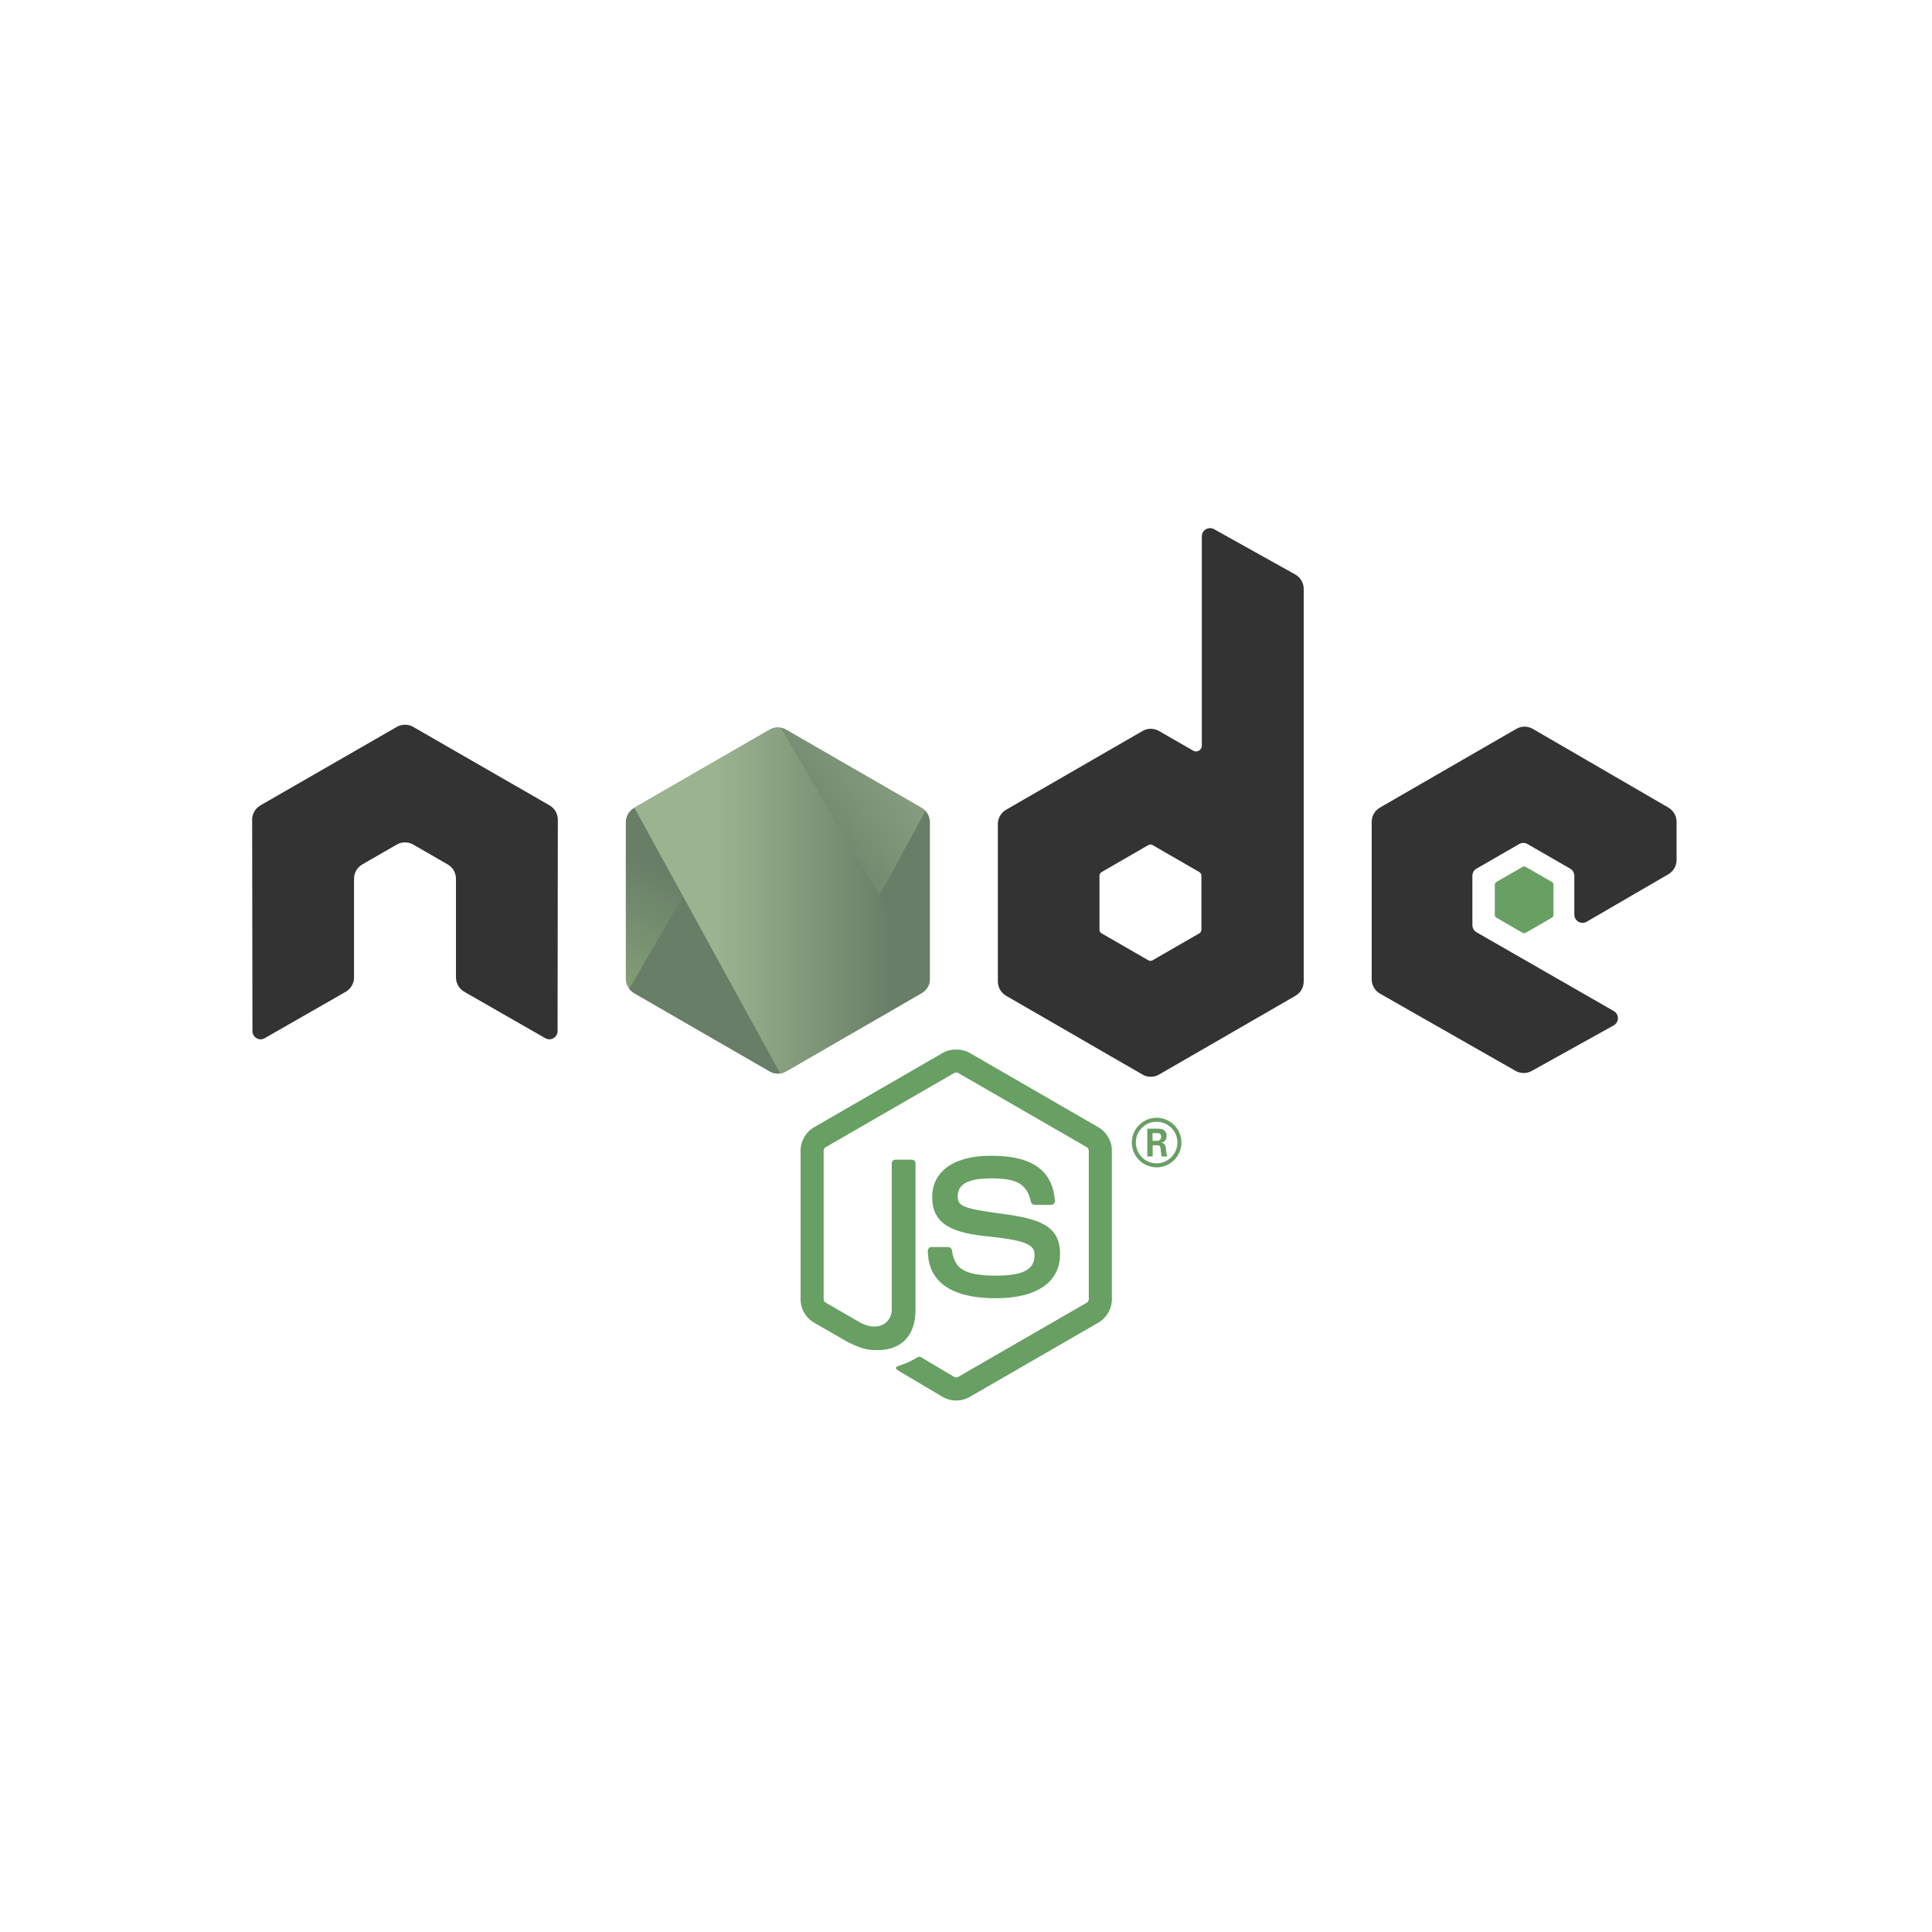
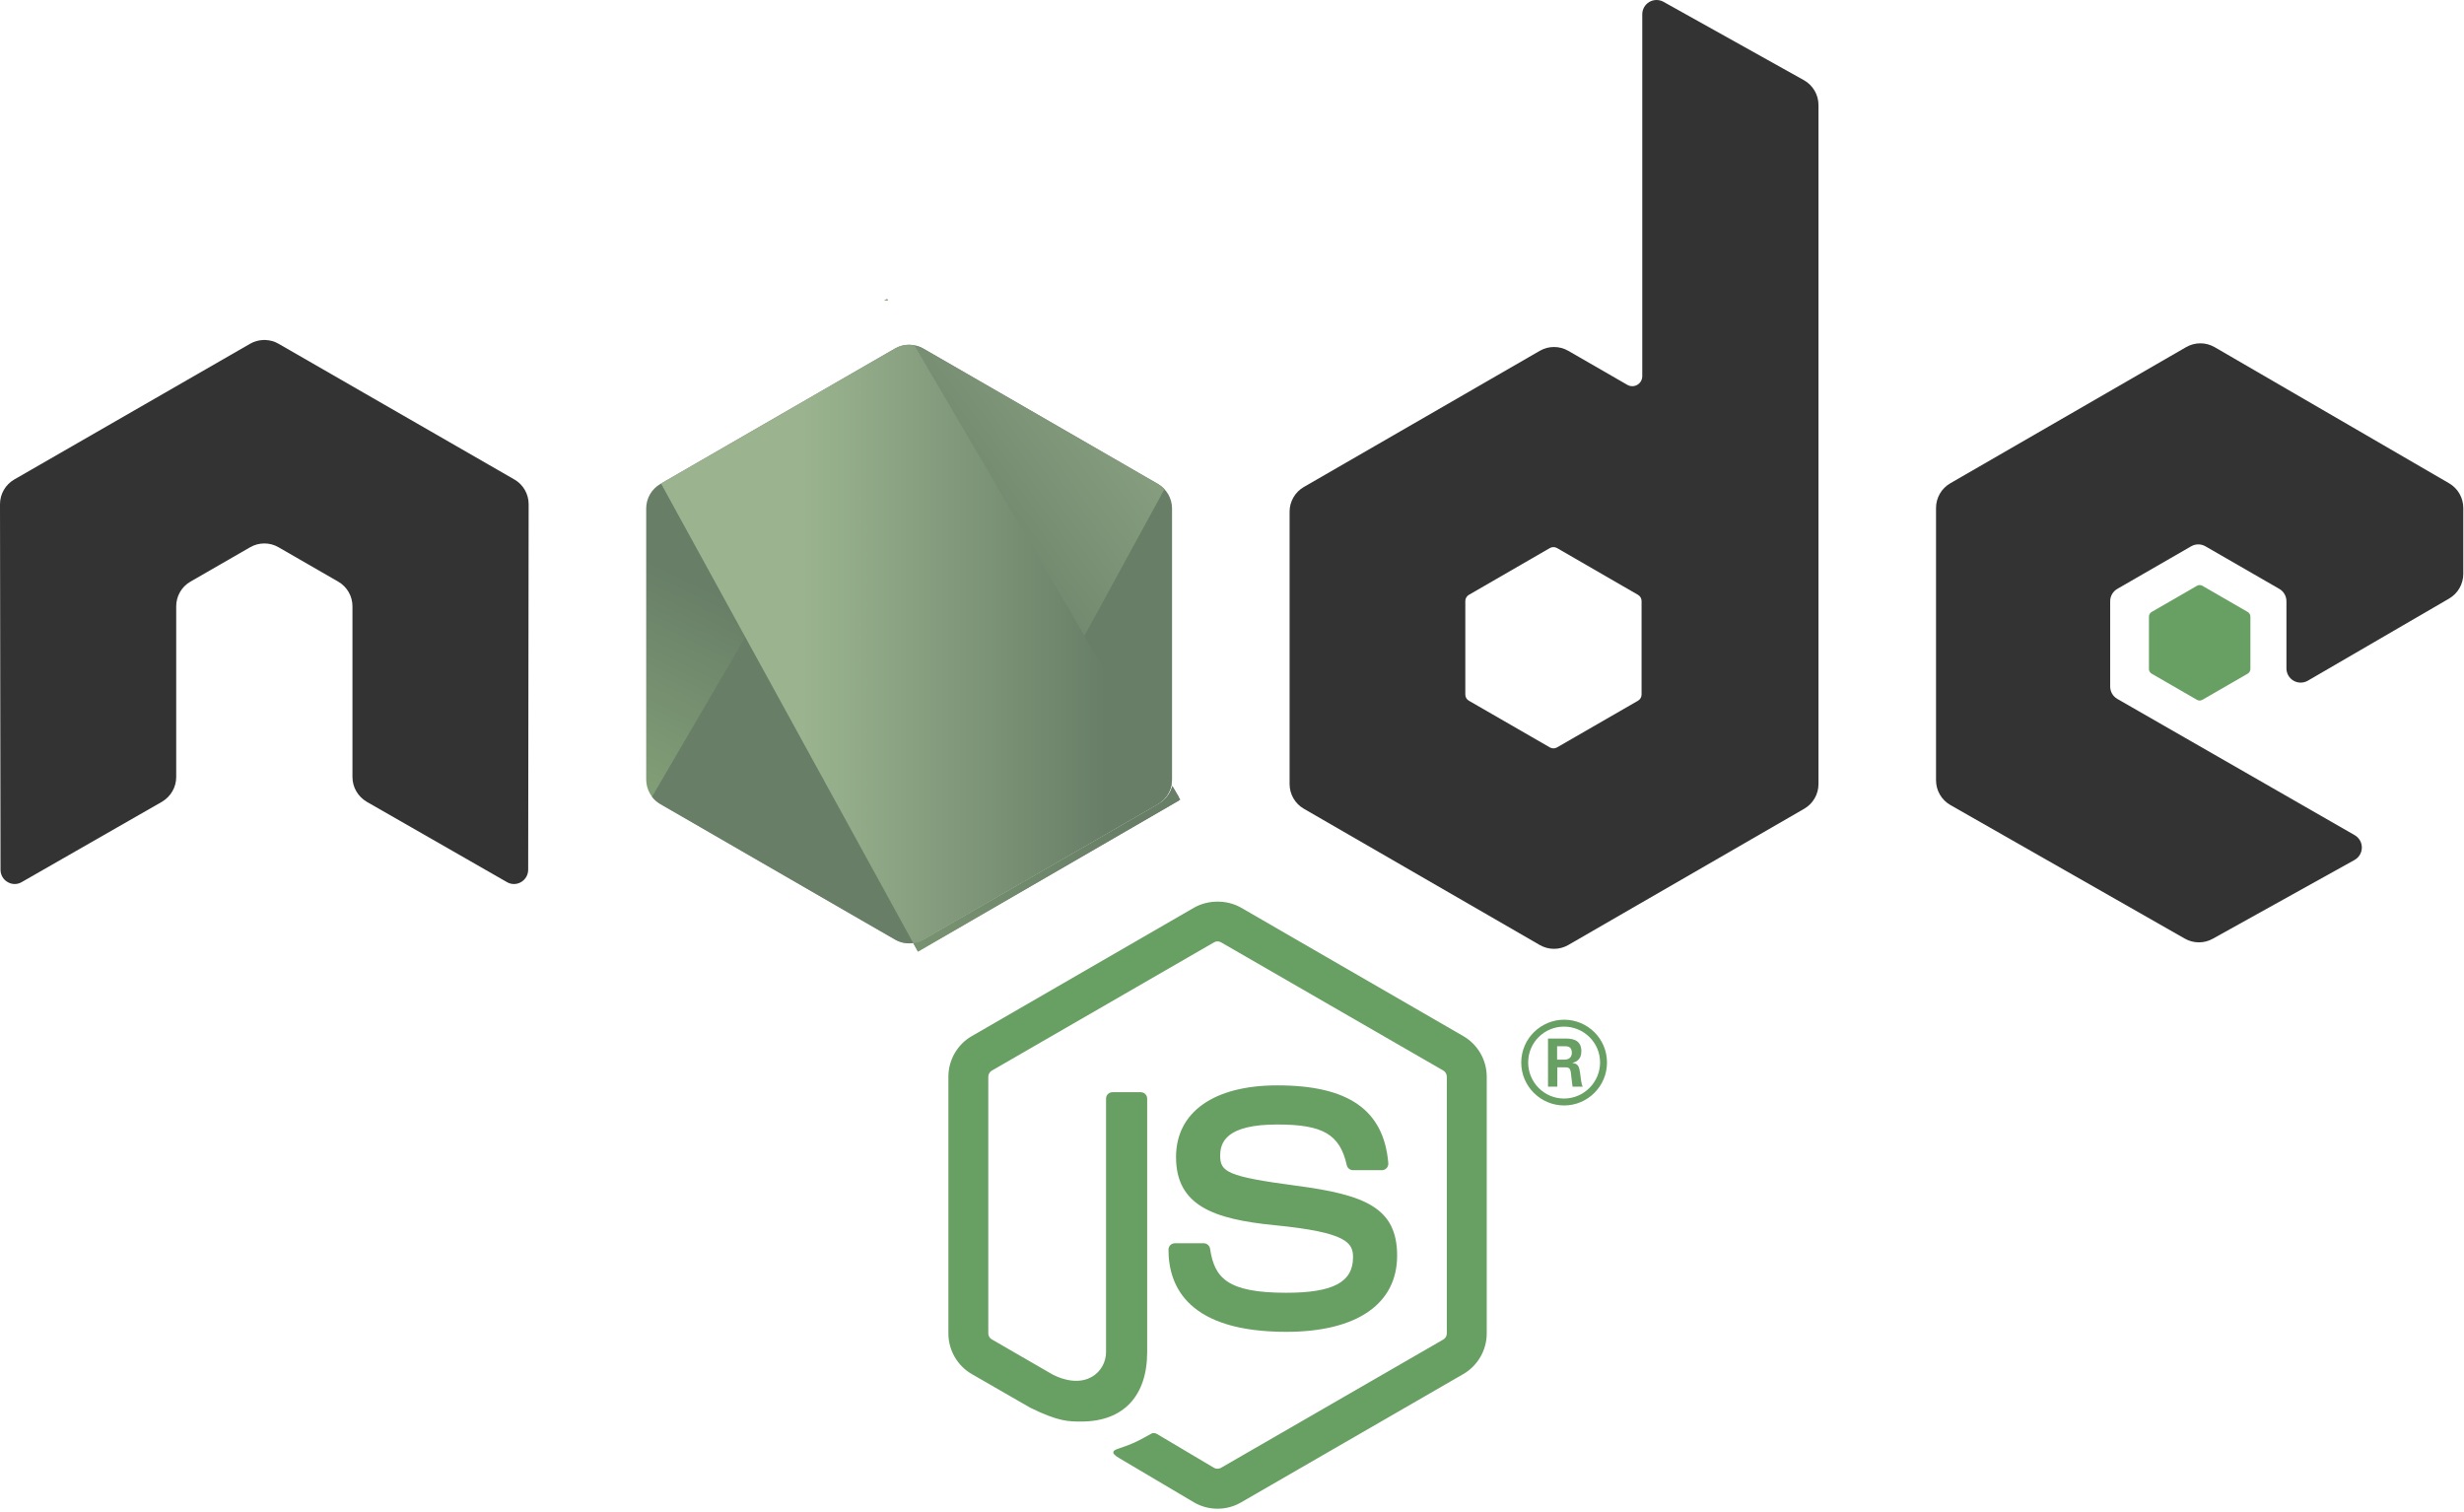
- <svg xmlns="http://www.w3.org/2000/svg" version="1.1" id="svg2" xml:space="preserve" width="800" height="800" viewBox="0 0 800 800">
-   <defs id="defs6">
-     <clipPath clipPathUnits="userSpaceOnUse" id="clipPath18">
-       <path d="M 0,600 H 600 V 0 H 0 Z" id="path16" />
-     </clipPath>
-     <linearGradient x1="0" y1="0" x2="1" y2="0" gradientUnits="userSpaceOnUse" gradientTransform="matrix(-38.06488,-77.65235,-77.65235,38.06488,258.7017,355.2854)" spreadMethod="pad" id="linearGradient66">
-       <stop style="stop-opacity:1;stop-color:#687e67" offset="0" id="stop60" />
-       <stop style="stop-opacity:1;stop-color:#687e67" offset="0.529" id="stop62" />
-       <stop style="stop-opacity:1;stop-color:#83a178" offset="1" id="stop64" />
+ <svg xmlns="http://www.w3.org/2000/svg" width="590" height="362" viewBox="0 0 590 362" fill="none">
+   <path d="M291.53 361.237C289.583 361.237 287.647 360.729 285.943 359.742L268.159 349.219C265.505 347.734 266.801 347.207 267.677 346.902C271.219 345.673 271.937 345.389 275.718 343.245C276.111 343.022 276.634 343.107 277.041 343.346L290.703 351.457C291.198 351.731 291.897 351.731 292.353 351.457L345.619 320.713C346.115 320.43 346.433 319.859 346.433 319.271V257.799C346.433 257.198 346.115 256.637 345.606 256.331L292.362 225.614C291.87 225.326 291.217 225.326 290.721 225.614L237.49 256.341C236.973 256.637 236.645 257.217 236.645 257.799V319.271C236.645 319.859 236.973 320.417 237.485 320.695L252.077 329.126C259.994 333.085 264.842 328.422 264.842 323.738V263.046C264.842 262.187 265.531 261.511 266.39 261.511H273.143C273.989 261.511 274.687 262.187 274.687 263.046V323.738C274.687 334.305 268.933 340.365 258.915 340.365C255.837 340.365 253.413 340.365 246.646 337.03L232.678 328.989C229.227 326.994 227.091 323.265 227.091 319.271V257.799C227.091 253.806 229.227 250.077 232.678 248.091L285.943 217.311C289.314 215.406 293.794 215.406 297.138 217.311L350.401 248.091C353.85 250.086 355.995 253.806 355.995 257.799V319.271C355.995 323.265 353.85 326.981 350.401 328.989L297.138 359.742C295.435 360.729 293.503 361.237 291.53 361.237Z" fill="#689F63" />
+   <path d="M307.983 318.886C284.674 318.886 279.791 308.188 279.791 299.213C279.791 298.36 280.477 297.678 281.33 297.678H288.217C288.986 297.678 289.627 298.232 289.747 298.982C290.787 305.993 293.887 309.532 307.983 309.532C319.205 309.532 323.982 306.993 323.982 301.04C323.982 297.608 322.627 295.06 305.189 293.352C290.614 291.91 281.599 288.69 281.599 277.032C281.599 266.284 290.658 259.874 305.847 259.874C322.911 259.874 331.355 265.797 332.425 278.504C332.465 278.942 332.31 279.362 332.018 279.689C331.726 279.994 331.319 280.181 330.89 280.181H323.977C323.261 280.181 322.627 279.672 322.482 278.977C320.823 271.6 316.79 269.242 305.847 269.242C293.595 269.242 292.171 273.51 292.171 276.709C292.171 280.584 293.851 281.71 310.394 283.9C326.763 286.064 334.539 289.128 334.539 300.633C334.539 312.238 324.862 318.886 307.983 318.886Z" fill="#689F63" />
+   <path d="M372.844 253.711H374.635C376.099 253.711 376.373 252.68 376.373 252.083C376.373 250.506 375.285 250.506 374.688 250.506H372.844V253.711ZM370.668 248.659H374.635C375.993 248.659 378.656 248.659 378.656 251.703C378.656 253.822 377.297 254.255 376.48 254.527C378.059 254.635 378.165 255.668 378.381 257.134C378.492 258.056 378.656 259.634 378.979 260.175H376.537C376.48 259.634 376.099 256.699 376.099 256.538C375.94 255.884 375.719 255.56 374.905 255.56H372.897V260.175H370.668V248.659ZM365.917 254.39C365.917 259.171 369.775 263.028 374.499 263.028C379.28 263.028 383.136 259.09 383.136 254.39C383.136 249.611 379.227 245.808 374.499 245.808C369.828 245.808 365.917 249.555 365.917 254.39V254.39ZM384.791 254.419C384.791 260.067 380.172 264.684 374.525 264.684C368.929 264.684 364.259 260.122 364.259 254.419C364.259 248.607 369.04 244.151 374.525 244.151C380.067 244.151 384.791 248.607 384.791 254.419" fill="#689F63" />
+   <path fill-rule="evenodd" clip-rule="evenodd" d="M126.583 120.734C126.583 118.279 125.291 116.023 123.172 114.807L66.699 82.307C65.744 81.744 64.673 81.452 63.591 81.408H63.007C61.927 81.452 60.857 81.744 59.888 82.307L3.415 114.807C1.309 116.023 0 118.279 0 120.734L0.124 208.247C0.124 209.464 0.756 210.596 1.827 211.194C2.875 211.822 4.171 211.822 5.215 211.194L38.777 191.975C40.9 190.715 42.192 188.49 42.192 186.056V145.171C42.192 142.734 43.483 140.478 45.597 139.266L59.888 131.035C60.953 130.42 62.117 130.119 63.307 130.119C64.471 130.119 65.664 130.42 66.699 131.035L80.985 139.266C83.1 140.478 84.396 142.734 84.396 145.171V186.056C84.396 188.49 85.705 190.728 87.815 191.975L121.368 211.194C122.42 211.822 123.735 211.822 124.777 211.194C125.817 210.596 126.472 209.464 126.472 208.247L126.583 120.734Z" fill="#333333" />
+   <path fill-rule="evenodd" clip-rule="evenodd" d="M393.071 166.302C393.071 166.91 392.746 167.474 392.218 167.776L372.821 178.958C372.294 179.26 371.645 179.26 371.118 178.958L351.721 167.776C351.191 167.474 350.867 166.91 350.867 166.302V143.903C350.867 143.295 351.191 142.731 351.719 142.426L371.115 131.223C371.645 130.918 372.294 130.918 372.823 131.223L392.219 142.426C392.746 142.731 393.071 143.295 393.071 143.903V166.302ZM398.313 0.431C397.255 -0.156 395.966 -0.144 394.922 0.47C393.881 1.082 393.239 2.202 393.239 3.411V90.078C393.239 90.93 392.783 91.719 392.047 92.145C391.309 92.572 390.398 92.572 389.659 92.145L375.514 83.996C373.405 82.779 370.809 82.781 368.698 83.998L312.203 116.602C310.091 117.82 308.791 120.072 308.791 122.51V187.731C308.791 190.168 310.091 192.419 312.201 193.64L368.694 226.268C370.806 227.487 373.406 227.487 375.518 226.268L432.021 193.64C434.13 192.419 435.431 190.168 435.431 187.731V25.149C435.431 22.677 434.093 20.398 431.933 19.192L398.313 0.431Z" fill="#333333" />
+   <path fill-rule="evenodd" clip-rule="evenodd" d="M586.434 143.317C588.535 142.097 589.828 139.849 589.828 137.419V121.613C589.828 119.183 588.535 116.933 586.431 115.713L530.299 83.123C528.187 81.895 525.58 81.893 523.463 83.113L466.988 115.717C464.878 116.936 463.578 119.187 463.578 121.624V186.828C463.578 189.281 464.894 191.544 467.023 192.756L523.147 224.736C525.216 225.917 527.754 225.931 529.836 224.773L563.783 205.905C564.86 205.305 565.531 204.176 565.538 202.947C565.546 201.716 564.891 200.577 563.826 199.965L506.992 167.345C505.931 166.737 505.278 165.607 505.278 164.387V143.952C505.278 142.733 505.928 141.605 506.986 140.997L524.674 130.8C525.726 130.192 527.026 130.192 528.079 130.8L545.775 140.997C546.832 141.605 547.482 142.733 547.482 143.952V160.029C547.482 161.251 548.135 162.379 549.192 162.987C550.25 163.597 551.552 163.592 552.607 162.98L586.434 143.317Z" fill="#333333" />
+   <path fill-rule="evenodd" clip-rule="evenodd" d="M526.049 140.263C526.454 140.029 526.953 140.029 527.358 140.263L538.198 146.517C538.603 146.751 538.853 147.183 538.853 147.651V160.169C538.853 160.638 538.603 161.069 538.198 161.303L527.358 167.558C526.953 167.793 526.454 167.793 526.049 167.558L515.217 161.303C514.811 161.069 514.562 160.638 514.562 160.169V147.651C514.562 147.183 514.811 146.751 515.217 146.517L526.049 140.263Z" fill="#689F63" />
+   <path d="M214.302 83.453L158.123 115.873C156.022 117.085 154.73 119.324 154.73 121.749V186.637C154.73 189.061 156.022 191.3 158.122 192.515L214.299 224.96C216.4 226.172 218.987 226.172 221.087 224.96L277.252 192.515C279.351 191.3 280.643 189.061 280.643 186.637V121.747C280.643 119.324 279.351 117.085 277.25 115.873L221.086 83.453C220.036 82.848 218.864 82.544 217.694 82.544C216.522 82.544 215.351 82.848 214.302 83.453" fill="url(#paint0_linear)" />
+   <path d="M156.126 190.759C156.66 191.459 157.334 192.059 158.122 192.515L206.312 220.347L214.335 224.96C215.535 225.652 216.904 225.945 218.25 225.847C218.699 225.809 219.147 225.727 219.584 225.6L278.824 117.124C278.371 116.637 277.843 116.215 277.25 115.873L240.466 94.64L221.027 83.453C220.471 83.133 219.875 82.903 219.263 82.752L156.126 190.759Z" fill="url(#paint1_linear)" />
+   <path d="M212.428 71.536L211.655 71.977H212.687L212.428 71.536Z" fill="url(#paint2_linear)" />
+   <path d="M217.012 82.58C216.072 82.673 215.148 82.965 214.302 83.453L158.283 115.78L218.674 225.797C219.511 225.676 220.331 225.396 221.087 224.96L277.252 192.515C278.987 191.511 280.171 189.807 280.53 187.879L218.959 82.692C218.504 82.601 218.042 82.556 217.579 82.556C217.39 82.556 217.2 82.564 217.012 82.58" fill="url(#paint3_linear)" />
+   <path d="M282.631 191.471L282.259 190.835V191.687L282.631 191.471Z" fill="url(#paint4_linear)" />
+   <path d="M277.394 192.515L221.158 224.959C220.384 225.405 219.54 225.685 218.676 225.803L219.796 227.843L282.259 191.687V190.835L280.715 188.196C280.252 189.993 279.031 191.567 277.394 192.515" fill="url(#paint5_linear)" />
+   <path d="M277.394 192.515L221.158 224.959C220.384 225.405 219.54 225.685 218.676 225.803L219.796 227.843L282.259 191.687V190.835L280.715 188.196C280.252 189.993 279.031 191.567 277.394 192.515" fill="url(#paint6_linear)" />
+   <defs>
+     <linearGradient id="paint0_linear" x1="240.528" y1="107.597" x2="189.775" y2="211.133" gradientUnits="userSpaceOnUse">
+       <stop stop-color="#687E67" />
+       <stop offset="0.529" stop-color="#687E67" />
+       <stop offset="1" stop-color="#83A178" />
    </linearGradient>
-     <linearGradient x1="0" y1="0" x2="1" y2="0" gradientUnits="userSpaceOnUse" gradientTransform="matrix(106.8072,78.9149,78.9149,-106.8072,235.1577,314.6466)" spreadMethod="pad" id="linearGradient92">
-       <stop style="stop-opacity:1;stop-color:#687e67" offset="0" id="stop82" />
-       <stop style="stop-opacity:1;stop-color:#687e67" offset="0.138" id="stop84" />
-       <stop style="stop-opacity:1;stop-color:#9bb48f" offset="0.697" id="stop86" />
-       <stop style="stop-opacity:1;stop-color:#9bb48f" offset="0.908" id="stop88" />
-       <stop style="stop-opacity:1;stop-color:#9bb48f" offset="1" id="stop90" />
+     <linearGradient id="paint1_linear" x1="209.136" y1="161.782" x2="351.546" y2="56.562" gradientUnits="userSpaceOnUse">
+       <stop stop-color="#687E67" />
+       <stop offset="0.138" stop-color="#687E67" />
+       <stop offset="0.697" stop-color="#9BB48F" />
+       <stop offset="0.908" stop-color="#9BB48F" />
+       <stop offset="1" stop-color="#9BB48F" />
    </linearGradient>
-     <clipPath clipPathUnits="userSpaceOnUse" id="clipPath102">
-       <path d="m 239.032,373.393 -42.134,-24.315 c -1.575,-0.909 -2.545,-2.588 -2.545,-4.407 v -48.666 c 0,-1.818 0.97,-3.497 2.544,-4.408 l 42.133,-24.334 c 1.576,-0.909 3.516,-0.909 5.091,0 l 42.124,24.334 c 1.574,0.911 2.543,2.59 2.543,4.408 v 48.668 c 0,1.817 -0.969,3.496 -2.545,4.405 l -42.123,24.315 c -0.787,0.454 -1.666,0.682 -2.544,0.682 -0.879,0 -1.757,-0.228 -2.544,-0.682" id="path100" />
-     </clipPath>
-     <linearGradient x1="0" y1="0" x2="1" y2="0" gradientUnits="userSpaceOnUse" gradientTransform="matrix(97.41699,0,0,-97.41699,192.8623,382.1657)" spreadMethod="pad" id="linearGradient126">
-       <stop style="stop-opacity:1;stop-color:#9bb48f" offset="0" id="stop116" />
-       <stop style="stop-opacity:1;stop-color:#9bb48f" offset="0.092" id="stop118" />
-       <stop style="stop-opacity:1;stop-color:#9bb48f" offset="0.303" id="stop120" />
-       <stop style="stop-opacity:1;stop-color:#687e67" offset="0.862" id="stop122" />
-       <stop style="stop-opacity:1;stop-color:#687e67" offset="1" id="stop124" />
+     <linearGradient id="paint2_linear" x1="152.742" y1="71.757" x2="282.631" y2="71.757" gradientUnits="userSpaceOnUse">
+       <stop stop-color="#9BB48F" />
+       <stop offset="0.092" stop-color="#9BB48F" />
+       <stop offset="0.303" stop-color="#9BB48F" />
+       <stop offset="0.862" stop-color="#687E67" />
+       <stop offset="1" stop-color="#687E67" />
    </linearGradient>
-     <linearGradient x1="0" y1="0" x2="1" y2="0" gradientUnits="userSpaceOnUse" gradientTransform="matrix(97.41699,0,0,-97.41699,192.8623,320.3485)" spreadMethod="pad" id="linearGradient152">
-       <stop style="stop-opacity:1;stop-color:#9bb48f" offset="0" id="stop142" />
-       <stop style="stop-opacity:1;stop-color:#9bb48f" offset="0.092" id="stop144" />
-       <stop style="stop-opacity:1;stop-color:#9bb48f" offset="0.303" id="stop146" />
-       <stop style="stop-opacity:1;stop-color:#687e67" offset="0.862" id="stop148" />
-       <stop style="stop-opacity:1;stop-color:#687e67" offset="1" id="stop150" />
+     <linearGradient id="paint3_linear" x1="152.742" y1="154.179" x2="282.631" y2="154.179" gradientUnits="userSpaceOnUse">
+       <stop stop-color="#9BB48F" />
+       <stop offset="0.092" stop-color="#9BB48F" />
+       <stop offset="0.303" stop-color="#9BB48F" />
+       <stop offset="0.862" stop-color="#687E67" />
+       <stop offset="1" stop-color="#687E67" />
    </linearGradient>
-     <clipPath clipPathUnits="userSpaceOnUse" id="clipPath162">
-       <path d="m 239.032,373.393 -42.134,-24.315 c -1.575,-0.909 -2.545,-2.588 -2.545,-4.407 v -48.666 c 0,-1.818 0.97,-3.497 2.544,-4.408 l 42.133,-24.334 c 1.576,-0.909 3.516,-0.909 5.091,0 l 42.124,24.334 c 1.574,0.911 2.543,2.59 2.543,4.408 v 48.668 c 0,1.817 -0.969,3.496 -2.545,4.405 l -42.123,24.315 c -0.787,0.454 -1.666,0.682 -2.544,0.682 -0.879,0 -1.757,-0.228 -2.544,-0.682" id="path160" />
-     </clipPath>
-     <linearGradient x1="0" y1="0" x2="1" y2="0" gradientUnits="userSpaceOnUse" gradientTransform="matrix(97.41699,0,0,-97.41699,192.8623,292.5379)" spreadMethod="pad" id="linearGradient186">
-       <stop style="stop-opacity:1;stop-color:#9bb48f" offset="0" id="stop176" />
-       <stop style="stop-opacity:1;stop-color:#9bb48f" offset="0.092" id="stop178" />
-       <stop style="stop-opacity:1;stop-color:#9bb48f" offset="0.303" id="stop180" />
-       <stop style="stop-opacity:1;stop-color:#687e67" offset="0.862" id="stop182" />
-       <stop style="stop-opacity:1;stop-color:#687e67" offset="1" id="stop184" />
+     <linearGradient id="paint4_linear" x1="152.746" y1="191.26" x2="282.631" y2="191.26" gradientUnits="userSpaceOnUse">
+       <stop stop-color="#9BB48F" />
+       <stop offset="0.092" stop-color="#9BB48F" />
+       <stop offset="0.303" stop-color="#9BB48F" />
+       <stop offset="0.862" stop-color="#687E67" />
+       <stop offset="1" stop-color="#687E67" />
    </linearGradient>
-     <clipPath clipPathUnits="userSpaceOnUse" id="clipPath196">
-       <path d="m 239.032,373.393 -42.134,-24.315 c -1.575,-0.909 -2.545,-2.588 -2.545,-4.407 v -48.666 c 0,-1.818 0.97,-3.497 2.544,-4.408 l 42.133,-24.334 c 1.576,-0.909 3.516,-0.909 5.091,0 l 42.124,24.334 c 1.574,0.911 2.543,2.59 2.543,4.408 v 48.668 c 0,1.817 -0.969,3.496 -2.545,4.405 l -42.123,24.315 c -0.787,0.454 -1.666,0.682 -2.544,0.682 -0.879,0 -1.757,-0.228 -2.544,-0.682" id="path194" />
-     </clipPath>
-     <linearGradient x1="0" y1="0" x2="1" y2="0" gradientUnits="userSpaceOnUse" gradientTransform="matrix(97.41699,0,0,-97.41699,192.8623,279.9682)" spreadMethod="pad" id="linearGradient220">
-       <stop style="stop-opacity:1;stop-color:#9bb48f" offset="0" id="stop210" />
-       <stop style="stop-opacity:1;stop-color:#9bb48f" offset="0.092" id="stop212" />
-       <stop style="stop-opacity:1;stop-color:#9bb48f" offset="0.303" id="stop214" />
-       <stop style="stop-opacity:1;stop-color:#687e67" offset="0.862" id="stop216" />
-       <stop style="stop-opacity:1;stop-color:#687e67" offset="1" id="stop218" />
+     <linearGradient id="paint5_linear" x1="152.742" y1="208.02" x2="282.631" y2="208.02" gradientUnits="userSpaceOnUse">
+       <stop stop-color="#9BB48F" />
+       <stop offset="0.092" stop-color="#9BB48F" />
+       <stop offset="0.303" stop-color="#9BB48F" />
+       <stop offset="0.862" stop-color="#687E67" />
+       <stop offset="1" stop-color="#687E67" />
    </linearGradient>
-     <clipPath clipPathUnits="userSpaceOnUse" id="clipPath230">
-       <path d="m 239.032,373.393 -42.134,-24.315 c -1.575,-0.909 -2.545,-2.588 -2.545,-4.407 v -48.666 c 0,-1.818 0.97,-3.497 2.544,-4.408 l 42.133,-24.334 c 1.576,-0.909 3.516,-0.909 5.091,0 l 42.124,24.334 c 1.574,0.911 2.543,2.59 2.543,4.408 v 48.668 c 0,1.817 -0.969,3.496 -2.545,4.405 l -42.123,24.315 c -0.787,0.454 -1.666,0.682 -2.544,0.682 -0.879,0 -1.757,-0.228 -2.544,-0.682" id="path228" />
-     </clipPath>
-     <linearGradient x1="0" y1="0" x2="1" y2="0" gradientUnits="userSpaceOnUse" gradientTransform="matrix(-60.0806,-122.5644,-122.5644,60.0806,304.4718,357.5876)" spreadMethod="pad" id="linearGradient250">
-       <stop style="stop-opacity:1;stop-color:#687e67" offset="0" id="stop244" />
-       <stop style="stop-opacity:1;stop-color:#687e67" offset="0.529" id="stop246" />
-       <stop style="stop-opacity:1;stop-color:#83a178" offset="1" id="stop248" />
+     <linearGradient id="paint6_linear" x1="301.555" y1="104.527" x2="221.447" y2="267.946" gradientUnits="userSpaceOnUse">
+       <stop stop-color="#687E67" />
+       <stop offset="0.529" stop-color="#687E67" />
+       <stop offset="1" stop-color="#83A178" />
    </linearGradient>
  </defs>
-   <g id="g10" transform="matrix(1.333333,0,0,-1.333333,0,800)">
-     <g id="g12">
-       <g id="g14" clip-path="url(#clipPath18)">
-         <g id="g20" transform="translate(296.9532,165.0556)">
-           <path d="m 0,0 c -1.46,0 -2.912,0.381 -4.19,1.121 l -13.338,7.892 c -1.991,1.114 -1.019,1.509 -0.362,1.738 2.657,0.922 3.195,1.135 6.031,2.743 0.295,0.167 0.687,0.103 0.992,-0.076 L -0.62,7.335 c 0.371,-0.206 0.895,-0.206 1.237,0 l 39.95,23.058 c 0.372,0.212 0.61,0.64 0.61,1.081 v 46.104 c 0,0.451 -0.238,0.872 -0.62,1.101 L 0.624,101.717 c -0.369,0.216 -0.859,0.216 -1.231,0 L -40.53,78.672 c -0.388,-0.222 -0.634,-0.657 -0.634,-1.094 V 31.474 c 0,-0.441 0.246,-0.859 0.63,-1.068 l 10.944,-6.323 c 5.938,-2.969 9.574,0.528 9.574,4.041 v 45.519 c 0,0.644 0.517,1.151 1.161,1.151 h 5.065 c 0.634,0 1.158,-0.507 1.158,-1.151 V 28.124 c 0,-7.925 -4.316,-12.47 -11.829,-12.47 -2.309,0 -4.127,0 -9.202,2.501 l -10.476,6.031 c -2.588,1.496 -4.19,4.293 -4.19,7.288 v 46.104 c 0,2.995 1.602,5.792 4.19,7.281 l 39.949,23.085 c 2.528,1.429 5.888,1.429 8.396,0 L 44.153,84.859 c 2.587,-1.496 4.196,-4.286 4.196,-7.281 V 31.474 c 0,-2.995 -1.609,-5.782 -4.196,-7.288 L 4.206,1.121 C 2.929,0.381 1.48,0 0,0" style="fill:#689f63;fill-opacity:1;fill-rule:nonzero;stroke:none" id="path22" />
-         </g>
-         <g id="g24" transform="translate(309.2934,196.8184)">
-           <path d="m 0,0 c -17.482,0 -21.144,8.024 -21.144,14.755 0,0.64 0.514,1.151 1.154,1.151 h 5.165 c 0.577,0 1.058,-0.415 1.148,-0.978 0.78,-5.258 3.105,-7.912 13.677,-7.912 8.416,0 11.999,1.904 11.999,6.369 0,2.574 -1.016,4.485 -14.095,5.766 -10.931,1.081 -17.692,3.496 -17.692,12.24 0,8.061 6.794,12.868 18.186,12.868 12.798,0 19.131,-4.442 19.933,-13.972 0.03,-0.329 -0.086,-0.644 -0.305,-0.889 -0.219,-0.229 -0.524,-0.369 -0.846,-0.369 h -5.185 c -0.537,0 -1.012,0.382 -1.121,0.903 -1.244,5.533 -4.269,7.301 -12.476,7.301 -9.189,0 -10.257,-3.201 -10.257,-5.6 0,-2.906 1.26,-3.751 13.667,-5.393 C 14.085,24.617 19.917,22.319 19.917,13.69 19.917,4.986 12.659,0 0,0" style="fill:#689f63;fill-opacity:1;fill-rule:nonzero;stroke:none" id="path26" />
-         </g>
-         <g id="g28" transform="translate(357.9388,245.6999)">
-           <path d="m 0,0 h 1.343 c 1.098,0 1.304,0.773 1.304,1.221 0,1.183 -0.816,1.183 -1.264,1.183 H 0 Z m -1.632,3.789 h 2.975 c 1.019,0 3.016,0 3.016,-2.283 0,-1.589 -1.019,-1.914 -1.632,-2.118 1.184,-0.081 1.264,-0.856 1.426,-1.955 0.083,-0.692 0.206,-1.875 0.448,-2.281 H 2.77 C 2.727,-4.442 2.441,-2.241 2.441,-2.12 2.322,-1.63 2.156,-1.387 1.546,-1.387 H 0.04 v -3.461 h -1.672 z m -3.563,-4.298 c 0,-3.586 2.893,-6.479 6.436,-6.479 3.586,0 6.478,2.954 6.478,6.479 0,3.584 -2.932,6.436 -6.478,6.436 -3.503,0 -6.436,-2.81 -6.436,-6.436 M 8.96,-0.531 c 0,-4.236 -3.464,-7.699 -7.699,-7.699 -4.197,0 -7.7,3.422 -7.7,7.699 0,4.359 3.586,7.701 7.7,7.701 4.156,0 7.699,-3.342 7.699,-7.701" style="fill:#689f63;fill-opacity:1;fill-rule:nonzero;stroke:none" id="path30" />
-         </g>
-         <g id="g32" transform="translate(173.2428,345.4329)">
-           <path d="M 0,0 C 0,1.841 -0.969,3.533 -2.558,4.445 L -44.913,28.82 c -0.716,0.422 -1.519,0.641 -2.331,0.674 h -0.438 c -0.81,-0.033 -1.612,-0.252 -2.339,-0.674 L -92.376,4.445 C -93.955,3.533 -94.937,1.841 -94.937,0 l 0.093,-65.635 c 0,-0.913 0.474,-1.762 1.277,-2.21 0.786,-0.471 1.758,-0.471 2.541,0 l 25.172,14.414 c 1.592,0.945 2.561,2.614 2.561,4.439 v 30.664 c 0,1.828 0.968,3.52 2.554,4.429 l 10.718,6.173 c 0.799,0.461 1.672,0.687 2.564,0.687 0.873,0 1.768,-0.226 2.544,-0.687 l 10.715,-6.173 c 1.586,-0.909 2.558,-2.601 2.558,-4.429 v -30.664 c 0,-1.825 0.982,-3.504 2.564,-4.439 l 25.165,-14.414 c 0.789,-0.471 1.775,-0.471 2.557,0 0.78,0.448 1.271,1.297 1.271,2.21 z" style="fill:#333333;fill-opacity:1;fill-rule:evenodd;stroke:none" id="path34" />
-         </g>
-         <g id="g36" transform="translate(373.1093,311.2569)">
-           <path d="m 0,0 c 0,-0.456 -0.244,-0.879 -0.64,-1.106 l -14.548,-8.386 c -0.395,-0.227 -0.882,-0.227 -1.277,0 l -14.548,8.386 c -0.397,0.227 -0.64,0.65 -0.64,1.106 v 16.799 c 0,0.456 0.243,0.879 0.639,1.108 l 14.547,8.402 c 0.397,0.229 0.884,0.229 1.281,0 L -0.639,17.907 C -0.244,17.678 0,17.255 0,16.799 Z m 3.931,124.403 c -0.793,0.44 -1.76,0.431 -2.543,-0.029 -0.781,-0.459 -1.262,-1.299 -1.262,-2.206 v -65 c 0,-0.639 -0.342,-1.231 -0.894,-1.551 -0.554,-0.32 -1.237,-0.32 -1.791,0 l -10.609,6.112 c -1.582,0.913 -3.529,0.911 -5.112,-10e-4 L -60.651,37.275 c -1.584,-0.914 -2.559,-2.603 -2.559,-4.431 v -48.916 c 0,-1.828 0.975,-3.516 2.557,-4.432 l 42.37,-24.471 c 1.584,-0.914 3.534,-0.914 5.118,0 l 42.377,24.471 c 1.582,0.916 2.558,2.604 2.558,4.432 v 121.936 c 0,1.854 -1.004,3.564 -2.624,4.468 z" style="fill:#333333;fill-opacity:1;fill-rule:evenodd;stroke:none" id="path38" />
-         </g>
-         <g id="g40" transform="translate(518.131,328.495)">
-           <path d="m 0,0 c 1.576,0.915 2.546,2.601 2.546,4.424 v 11.854 c 0,1.823 -0.97,3.51 -2.548,4.425 l -42.099,24.443 c -1.584,0.921 -3.539,0.922 -5.127,0.007 L -89.584,20.7 c -1.583,-0.914 -2.558,-2.602 -2.558,-4.43 v -48.903 c 0,-1.84 0.987,-3.537 2.584,-4.446 l 42.093,-23.985 c 1.552,-0.886 3.455,-0.896 5.017,-0.028 l 25.46,14.151 c 0.808,0.45 1.311,1.297 1.316,2.219 0.006,0.923 -0.485,1.777 -1.284,2.236 l -42.625,24.465 c -0.796,0.456 -1.286,1.304 -1.286,2.219 v 15.326 c 0,0.914 0.488,1.76 1.281,2.216 l 13.266,7.648 c 0.789,0.456 1.764,0.456 2.554,0 L -30.494,1.74 c 0.793,-0.456 1.28,-1.302 1.28,-2.216 v -12.058 c 0,-0.916 0.49,-1.762 1.283,-2.218 0.793,-0.458 1.77,-0.454 2.561,0.005 z" style="fill:#333333;fill-opacity:1;fill-rule:evenodd;stroke:none" id="path42" />
-         </g>
-         <g id="g44" transform="translate(472.8422,330.7856)">
-           <path d="m 0,0 c 0.304,0.176 0.678,0.176 0.982,0 l 8.13,-4.69 c 0.304,-0.176 0.491,-0.5 0.491,-0.851 v -9.388 c 0,-0.352 -0.187,-0.675 -0.491,-0.851 l -8.13,-4.691 c -0.304,-0.176 -0.678,-0.176 -0.982,0 l -8.124,4.691 c -0.304,0.176 -0.491,0.499 -0.491,0.851 v 9.388 c 0,0.351 0.187,0.675 0.491,0.851 z" style="fill:#689f63;fill-opacity:1;fill-rule:evenodd;stroke:none" id="path46" />
-         </g>
-       </g>
-     </g>
-     <g id="g48">
-       <g id="g50">
-         <g id="g56">
-           <g id="g58">
-             <path d="m 239.032,373.393 -42.134,-24.315 c -1.576,-0.909 -2.545,-2.588 -2.545,-4.407 v 0 -48.666 c 0,-1.818 0.969,-3.497 2.544,-4.408 v 0 l 42.133,-24.334 c 1.576,-0.909 3.516,-0.909 5.091,0 v 0 l 42.124,24.334 c 1.574,0.911 2.543,2.59 2.543,4.408 v 0 48.668 c 0,1.817 -0.969,3.496 -2.545,4.405 v 0 l -42.123,24.315 c -0.787,0.454 -1.666,0.682 -2.544,0.682 v 0 c -0.879,0 -1.757,-0.228 -2.544,-0.682" style="fill:url(#linearGradient66);stroke:none" id="path68" />
-           </g>
-         </g>
-       </g>
-     </g>
-     <g id="g70">
-       <g id="g72">
-         <g id="g78">
-           <g id="g80">
-             <path d="m 195.4,292.914 c 0.401,-0.525 0.906,-0.975 1.497,-1.317 v 0 l 36.143,-20.874 6.017,-3.46 c 0.9,-0.519 1.927,-0.739 2.936,-0.665 v 0 c 0.337,0.028 0.673,0.09 1.001,0.185 v 0 l 44.43,81.357 c -0.34,0.365 -0.736,0.682 -1.181,0.938 v 0 l -27.588,15.925 -14.579,8.39 c -0.417,0.24 -0.864,0.413 -1.323,0.526 v 0 z" style="fill:url(#linearGradient92);stroke:none" id="path94" />
-           </g>
-         </g>
-       </g>
-     </g>
-     <g id="g96">
-       <g id="g98" clip-path="url(#clipPath102)">
-         <g id="g104">
-           <g id="g106">
-             <g id="g112">
-               <g id="g114">
-                 <path d="M 237.627,382.331 237.047,382 h 0.774 z" style="fill:url(#linearGradient126);stroke:none" id="path128" />
-               </g>
-             </g>
-           </g>
-         </g>
-       </g>
-     </g>
-     <g id="g130">
-       <g id="g132">
-         <g id="g138">
-           <g id="g140">
-             <path d="m 241.065,374.048 c -0.705,-0.07 -1.398,-0.289 -2.033,-0.655 v 0 l -42.014,-24.245 45.293,-82.513 c 0.628,0.091 1.243,0.301 1.81,0.628 v 0 l 42.124,24.334 c 1.301,0.753 2.189,2.031 2.458,3.477 v 0 l -46.178,78.89 c -0.341,0.068 -0.688,0.102 -1.035,0.102 v 0 c -0.142,0 -0.284,-0.006 -0.425,-0.018" style="fill:url(#linearGradient152);stroke:none" id="path154" />
-           </g>
-         </g>
-       </g>
-     </g>
-     <g id="g156">
-       <g id="g158" clip-path="url(#clipPath162)">
-         <g id="g164">
-           <g id="g166">
-             <g id="g172">
-               <g id="g174">
-                 <path d="M 290.279,292.38 290,292.857 v -0.639 z" style="fill:url(#linearGradient186);stroke:none" id="path188" />
-               </g>
-             </g>
-           </g>
-         </g>
-       </g>
-     </g>
-     <g id="g190">
-       <g id="g192" clip-path="url(#clipPath196)">
-         <g id="g198">
-           <g id="g200">
-             <g id="g206">
-               <g id="g208">
-                 <path d="m 286.351,291.597 -42.177,-24.333 c -0.58,-0.335 -1.213,-0.545 -1.861,-0.633 l 0.84,-1.53 46.847,27.117 v 0.639 l -1.158,1.979 c -0.347,-1.348 -1.263,-2.528 -2.491,-3.239" style="fill:url(#linearGradient220);stroke:none" id="path222" />
-               </g>
-             </g>
-           </g>
-         </g>
-       </g>
-     </g>
-     <g id="g224">
-       <g id="g226" clip-path="url(#clipPath230)">
-         <g id="g232">
-           <g id="g234">
-             <g id="g240">
-               <g id="g242">
-                 <path d="m 286.351,291.597 -42.177,-24.333 c -0.58,-0.335 -1.213,-0.545 -1.861,-0.633 l 0.84,-1.53 46.847,27.117 v 0.639 l -1.158,1.979 c -0.347,-1.348 -1.263,-2.528 -2.491,-3.239" style="fill:url(#linearGradient250);stroke:none" id="path252" />
-               </g>
-             </g>
-           </g>
-         </g>
-       </g>
-     </g>
-   </g>
</svg>
